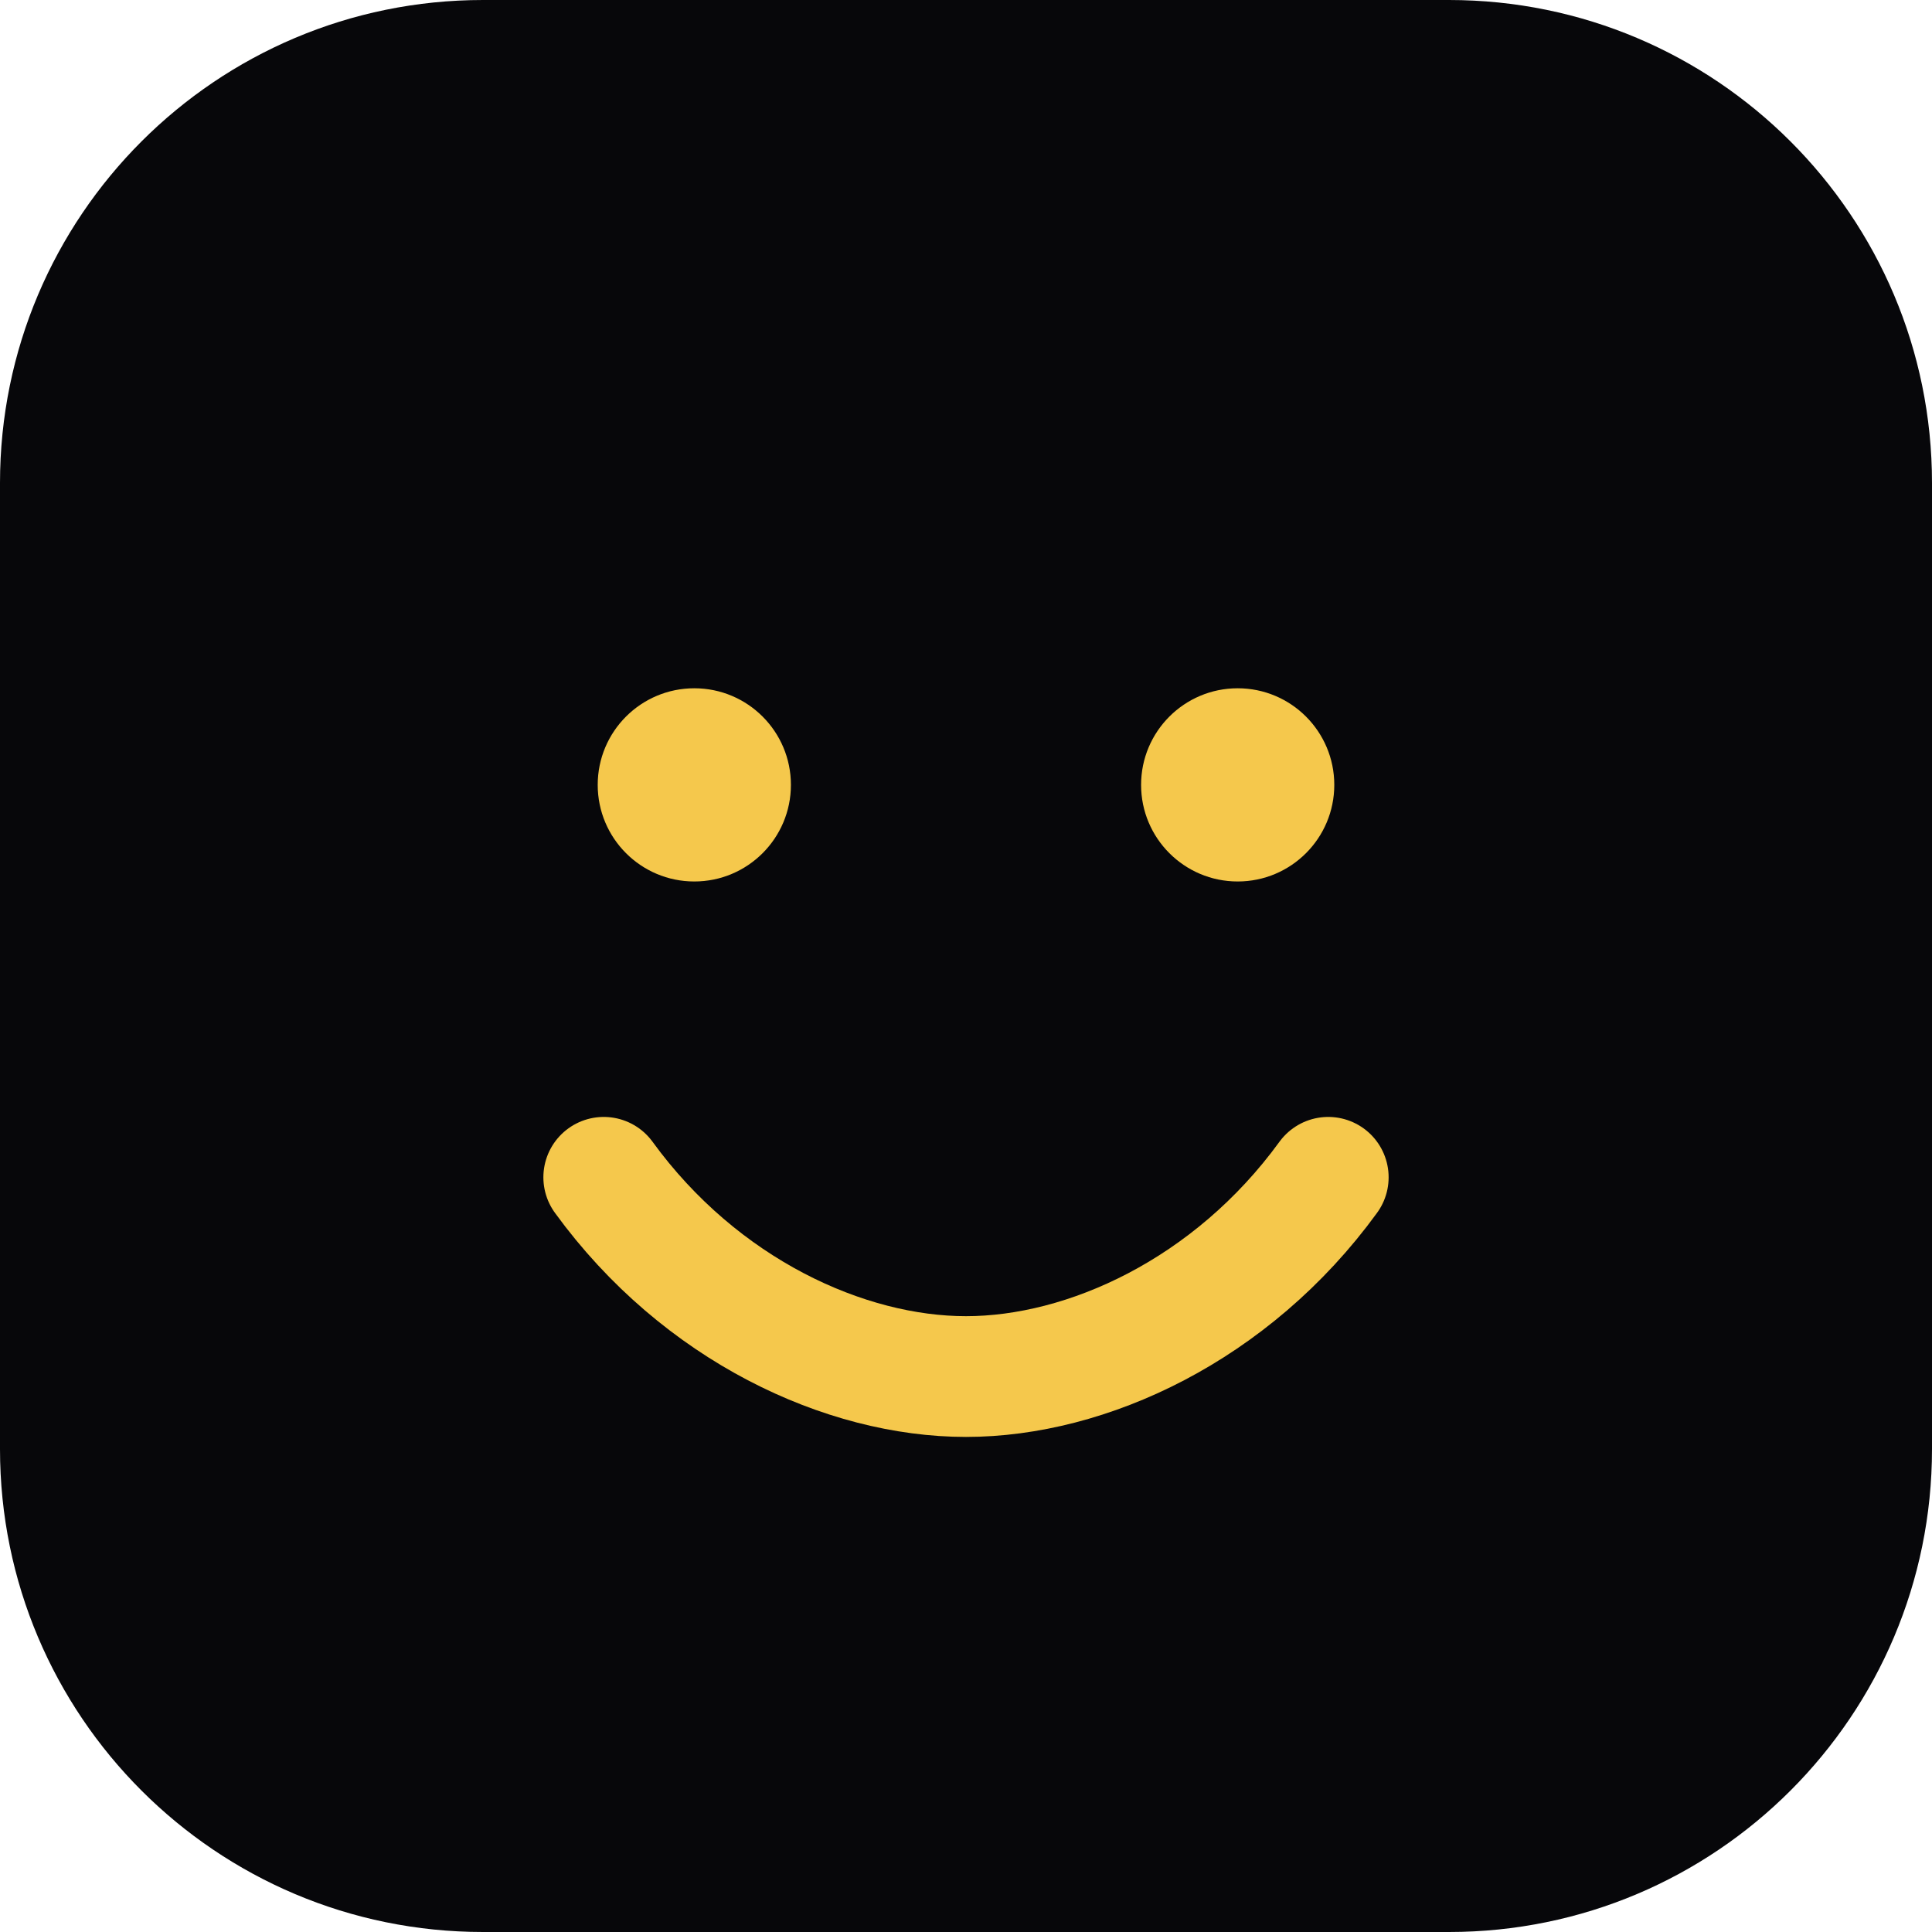
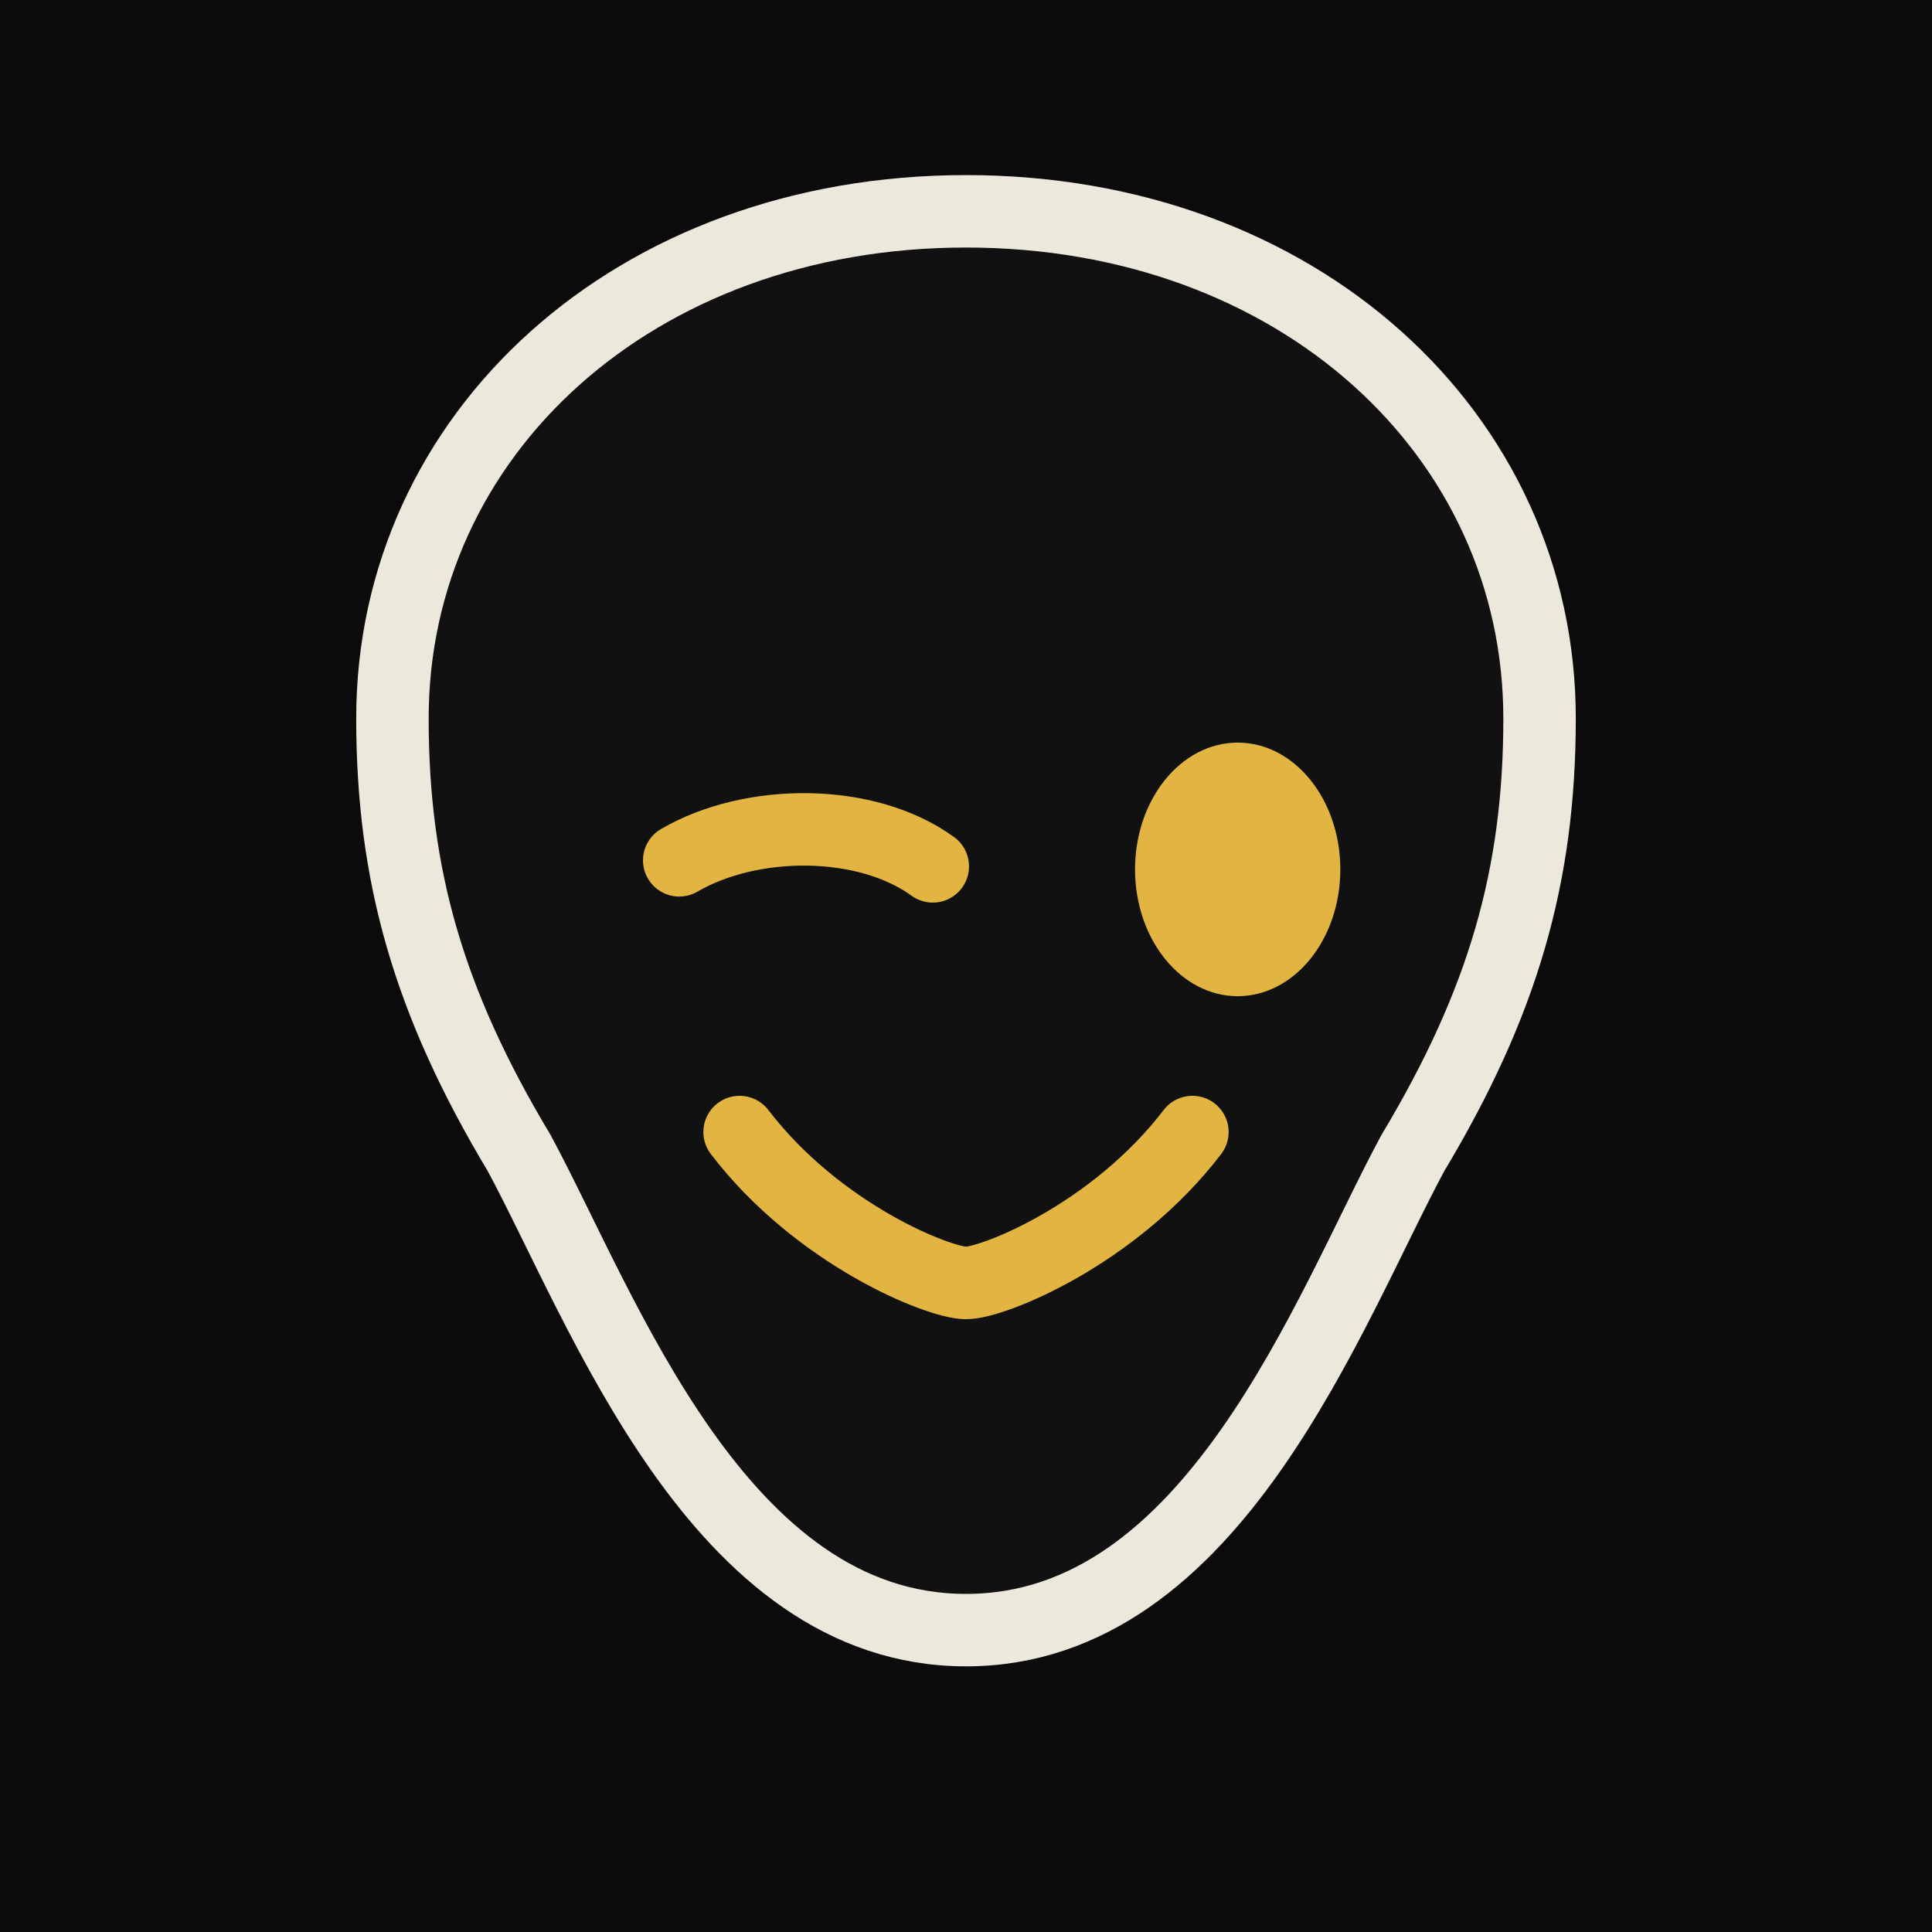
- <svg xmlns="http://www.w3.org/2000/svg" viewBox="0 0 32 32" fill="none">
-   <rect width="32" height="32" rx="8" fill="#07070a" />
-   <circle cx="11.5" cy="13" r="1.6" fill="#f5c84c" />
-   <circle cx="20.5" cy="13" r="1.6" fill="#f5c84c" />
-   <path d="M10 19.5c1.6 2.2 4 3.3 6 3.3s4.4-1.1 6-3.3" stroke="#f5c84c" stroke-width="2" stroke-linecap="round" />
+ <svg xmlns="http://www.w3.org/2000/svg" viewBox="0 0 64 64" fill="none">
+   <rect width="64" height="64" fill="#0b0b0b" />
+   <path d="M32 7c11 0 19 7.4 19 16.8 0 5.2-1.2 9.4-4.2 14.4C44 43.4 40.2 54 32 54s-12-10.6-14.8-15.8C14.2 33.2 13 29 13 23.8 13 14.4 21 7 32 7z" fill="#111111" stroke="#ece8dc" stroke-width="2.4" />
+   <path d="M22.5 28.5c2.4-1.4 6.2-1.4 8.4.2" stroke="#e2b441" stroke-width="2.4" stroke-linecap="round" />
+   <ellipse cx="41" cy="28.8" rx="3.4" ry="4.2" fill="#e2b441" />
+   <path d="M24.5 37.5c2.6 3.4 6.6 5 7.5 5s4.9-1.6 7.5-5" stroke="#e2b441" stroke-width="2.4" stroke-linecap="round" />
</svg>
